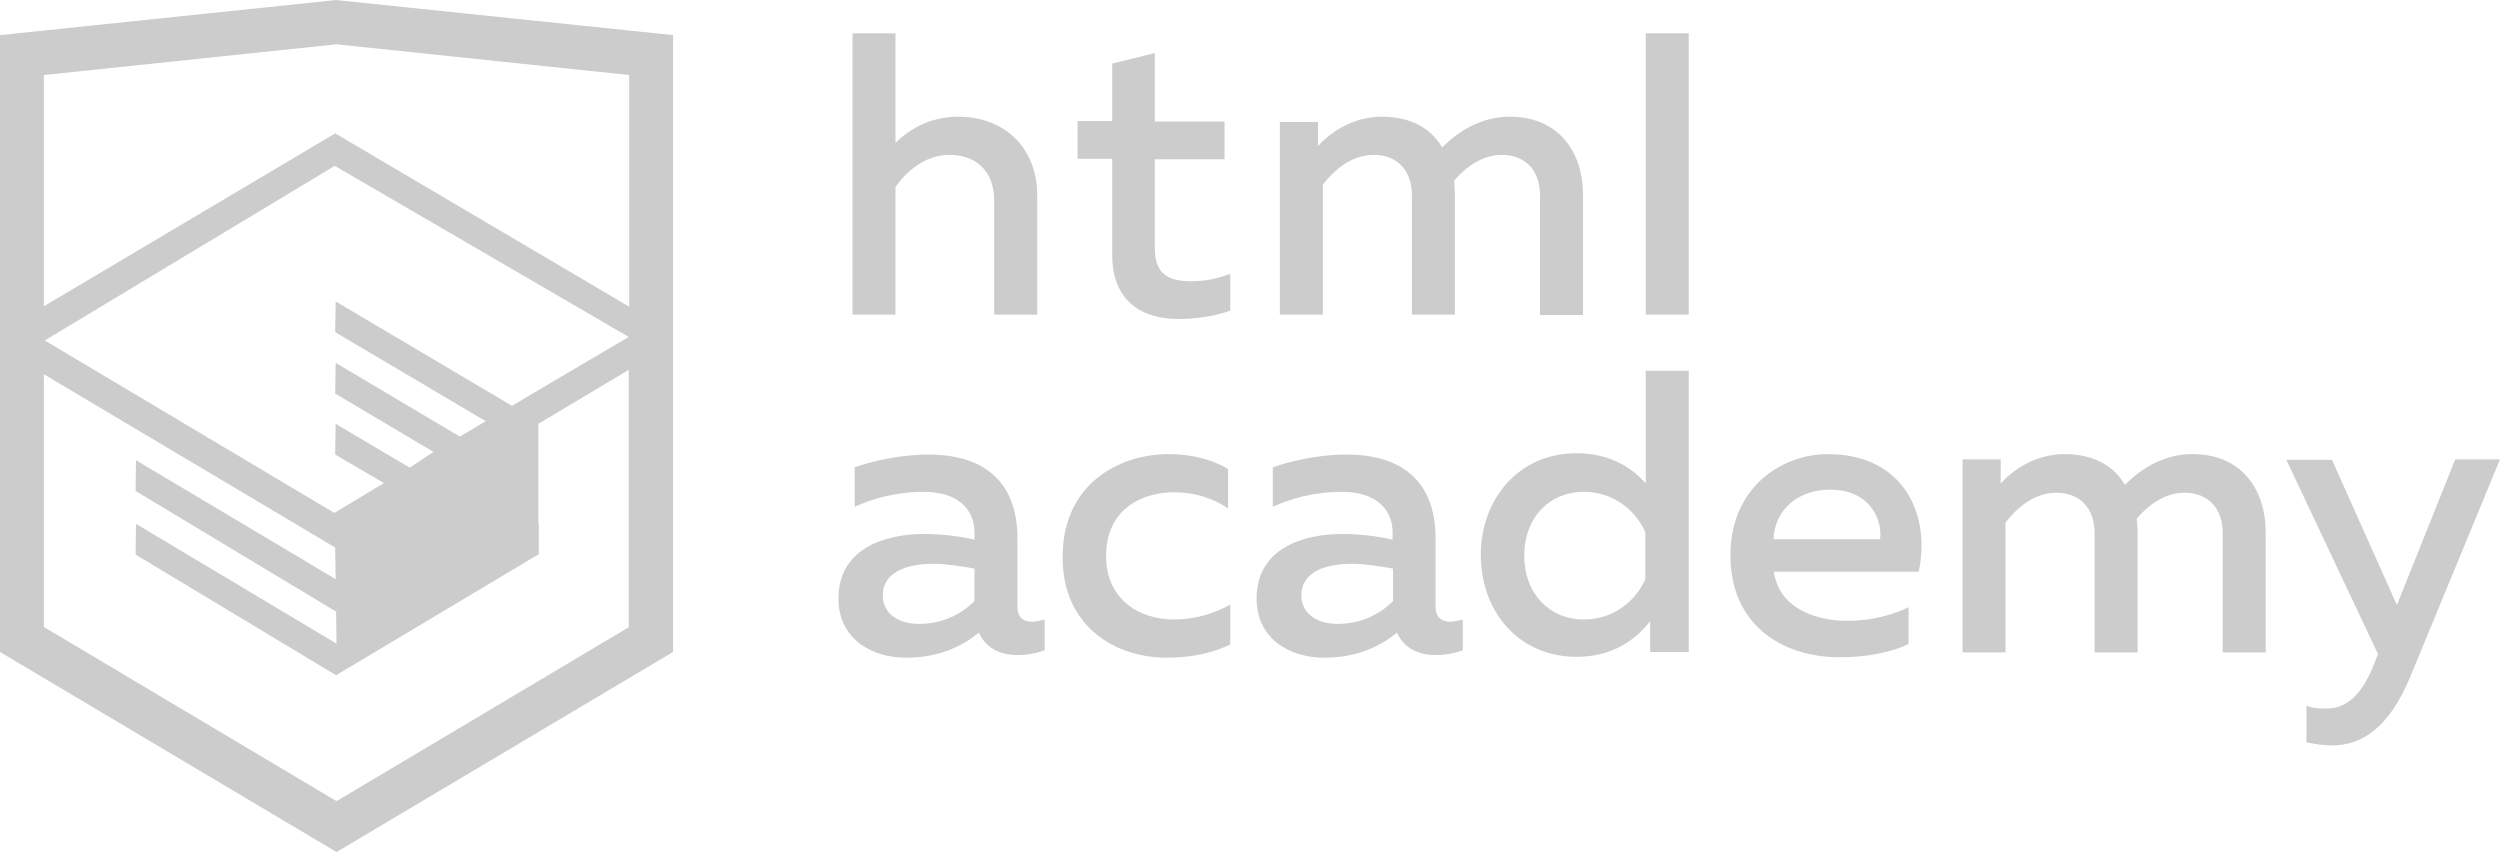
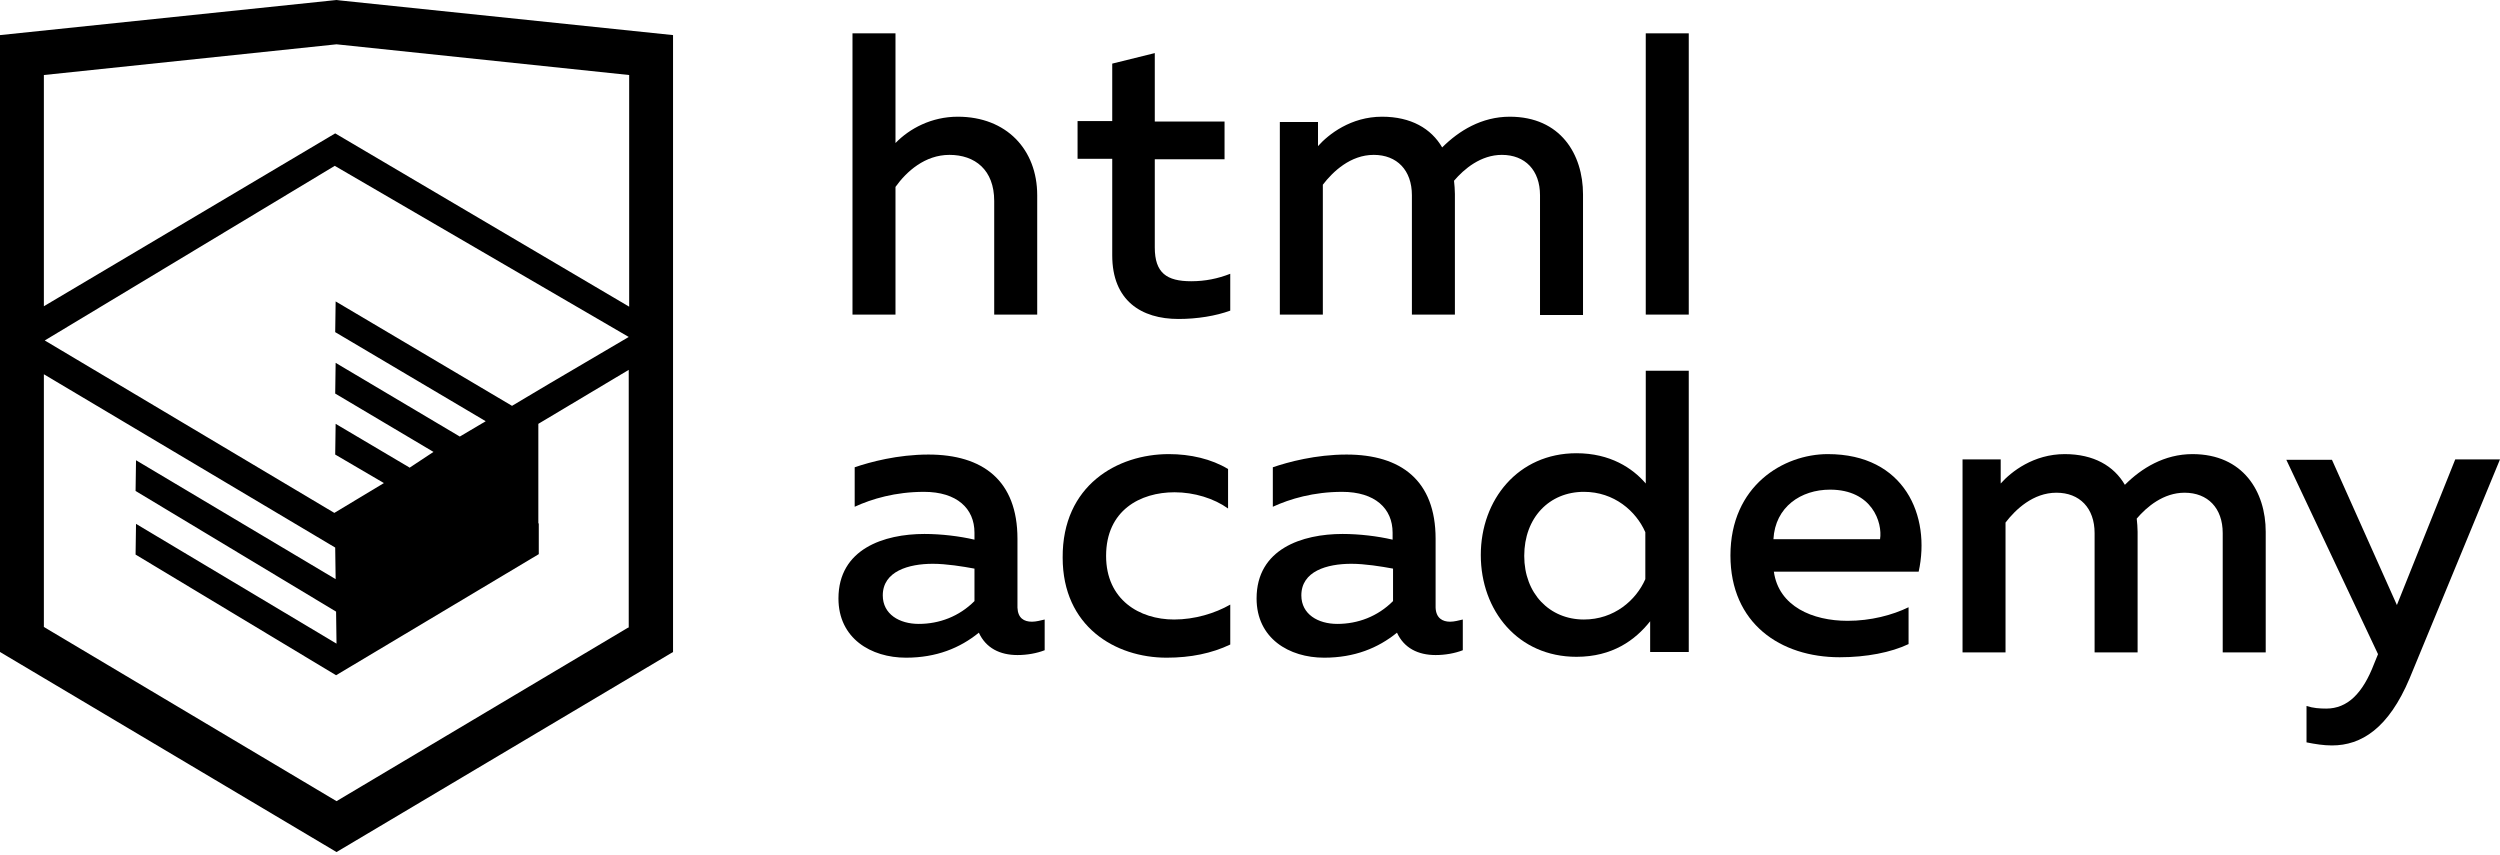
<svg xmlns="http://www.w3.org/2000/svg" width="199" height="68" viewBox="0 0 199 68" fill="none">
-   <g opacity="0.2">
-     <path d="M82.143 49.488C82.492 49.488 82.841 49.383 83.156 49.313V51.758C82.527 52.003 81.758 52.142 80.99 52.142C79.593 52.142 78.476 51.584 77.917 50.361C76.415 51.584 74.529 52.352 72.119 52.352C69.325 52.352 66.741 50.815 66.741 47.637C66.741 43.691 70.373 42.503 73.586 42.503C74.913 42.503 76.38 42.678 77.568 42.957V42.398C77.568 40.478 76.171 39.151 73.551 39.151C71.281 39.151 69.395 39.709 68.033 40.338V37.195C69.255 36.776 71.456 36.182 73.9 36.182C78.231 36.182 80.99 38.242 80.99 42.887V48.37C81.025 49.209 81.514 49.488 82.143 49.488ZM70.268 47.393C70.268 48.894 71.596 49.663 73.132 49.663C74.774 49.663 76.345 49.069 77.568 47.847V45.262C76.625 45.088 75.332 44.878 74.25 44.878C72.329 44.878 70.268 45.472 70.268 47.393Z" fill="black" />
-     <path d="M93.039 36.147C94.75 36.147 96.427 36.531 97.754 37.334V40.477C96.636 39.674 95.065 39.185 93.493 39.185C90.769 39.185 88.045 40.617 88.045 44.249C88.045 47.742 90.699 49.313 93.458 49.313C95.1 49.313 96.706 48.825 97.928 48.126V51.304C96.462 52.003 94.785 52.352 92.865 52.352C88.778 52.352 84.587 49.872 84.587 44.389C84.552 38.627 88.953 36.147 93.039 36.147Z" fill="black" />
-     <path d="M115.426 49.488C115.775 49.488 116.124 49.383 116.438 49.313V51.758C115.81 52.003 115.041 52.142 114.273 52.142C112.876 52.142 111.759 51.584 111.2 50.361C109.698 51.584 107.812 52.352 105.402 52.352C102.608 52.352 100.024 50.815 100.024 47.637C100.024 43.691 103.656 42.503 106.869 42.503C108.196 42.503 109.663 42.678 110.851 42.957V42.398C110.851 40.478 109.454 39.151 106.834 39.151C104.564 39.151 102.678 39.709 101.316 40.338V37.195C102.538 36.776 104.739 36.182 107.183 36.182C111.514 36.182 114.273 38.242 114.273 42.887V48.37C114.308 49.209 114.832 49.488 115.426 49.488ZM103.586 47.393C103.586 48.894 104.913 49.663 106.45 49.663C108.091 49.663 109.663 49.069 110.885 47.847V45.262C109.942 45.088 108.65 44.878 107.568 44.878C105.612 44.878 103.586 45.472 103.586 47.393Z" fill="black" />
-     <path d="M134.425 29.511V51.898H131.351V49.453C130.164 50.955 128.348 52.282 125.484 52.282C120.839 52.282 117.871 48.615 117.871 44.179C117.871 39.779 120.839 36.077 125.484 36.077C128.173 36.077 129.954 37.264 131.002 38.487V29.511H134.425ZM126.078 39.15C123.319 39.15 121.328 41.211 121.328 44.249C121.328 47.253 123.354 49.313 126.078 49.313C128.488 49.313 130.234 47.777 130.967 46.1V42.364C130.234 40.687 128.488 39.15 126.078 39.15Z" fill="black" />
-     <path d="M145.496 36.147C151.607 36.147 153.703 41.071 152.725 45.507H141.2C141.584 48.266 144.273 49.418 147.067 49.418C148.918 49.418 150.63 48.964 151.922 48.336V51.269C150.525 51.933 148.569 52.317 146.439 52.317C141.724 52.317 137.742 49.628 137.742 44.214C137.742 38.661 141.968 36.147 145.496 36.147ZM145.67 38.976C143.365 38.976 141.305 40.338 141.165 42.922H149.652C149.861 41.595 149.023 38.976 145.67 38.976Z" fill="black" />
-     <path d="M156.218 51.898V36.566H159.256V38.487C160.094 37.544 161.876 36.147 164.355 36.147C166.66 36.147 168.267 37.09 169.14 38.592C170.467 37.264 172.283 36.147 174.518 36.147C178.569 36.147 180.351 39.15 180.351 42.328V51.933H176.928V42.433C176.928 40.443 175.741 39.22 173.89 39.22C172.213 39.22 170.886 40.338 170.083 41.281C170.118 41.63 170.153 41.979 170.153 42.328V51.933H166.73V42.433C166.73 40.443 165.543 39.22 163.692 39.22C161.841 39.22 160.444 40.547 159.64 41.595V51.933H156.218V51.898Z" fill="black" />
-     <path d="M195.438 36.566H199L191.806 53.993C190.129 57.975 187.964 59.337 185.624 59.337C184.961 59.337 184.297 59.232 183.598 59.092V56.194C184.122 56.368 184.646 56.403 185.17 56.403C186.846 56.403 188.069 55.216 188.977 52.841L189.291 52.072L181.992 36.601H185.624L190.793 48.161L195.438 36.566Z" fill="black" />
-     <path d="M71.281 2.654V11.385C72.399 10.233 74.145 9.29 76.24 9.29C80.117 9.29 82.562 11.909 82.562 15.541V25.041H79.139V15.995C79.139 13.516 77.602 12.328 75.577 12.328C73.621 12.328 72.154 13.655 71.281 14.878V25.041H67.858V2.654H71.281Z" fill="black" />
-     <path d="M91.921 4.226V9.674H97.474V12.678H91.921V19.698C91.921 21.723 92.864 22.387 94.82 22.387C95.938 22.387 96.95 22.177 97.928 21.793V24.727C96.776 25.146 95.309 25.39 93.807 25.39C90.838 25.39 88.534 23.923 88.534 20.326V12.643H85.774V9.639H88.534V5.064L91.921 4.226Z" fill="black" />
-     <path d="M101.875 25.041V9.709H104.913V11.63C105.752 10.687 107.533 9.29 110.012 9.29C112.317 9.29 113.924 10.233 114.797 11.735C116.124 10.408 117.94 9.29 120.175 9.29C124.227 9.29 126.008 12.293 126.008 15.472V25.076H122.585V15.541C122.585 13.551 121.398 12.328 119.547 12.328C117.87 12.328 116.543 13.446 115.74 14.389C115.775 14.738 115.81 15.087 115.81 15.437V25.041H112.387V15.541C112.387 13.551 111.2 12.328 109.349 12.328C107.498 12.328 106.101 13.655 105.298 14.703V25.041H101.875Z" fill="black" />
-     <path d="M134.424 2.654H131.002V25.041H134.424V2.654Z" fill="black" />
-     <path d="M27.067 0.035L26.787 0L0 2.794V51.898L26.787 67.823L53.574 51.898V2.794L27.067 0.035ZM50.082 49.907L26.787 63.772L3.492 49.907V29.791L26.682 43.586L26.717 46.1L10.827 36.636L10.792 39.081L26.752 48.685L26.787 51.234L10.827 41.7L10.792 44.145L26.752 53.749L42.887 44.11V41.665H42.852V40.827V39.814V33.737L50.047 29.441V49.907H50.082ZM50.047 26.822L43.691 30.559L40.757 32.305L26.717 23.993L26.682 26.438L38.661 33.528L38.557 33.597L38.312 33.737L36.601 34.75L26.717 28.883L26.682 31.327L34.505 35.972L32.654 37.195L32.62 37.23L26.717 33.737L26.682 36.182L30.559 38.452L26.613 40.827L3.562 27.101L26.647 13.201L50.047 26.822ZM50.082 24.412L26.682 10.617L3.492 24.377V5.972L26.787 3.527L50.082 5.972V24.412Z" fill="black" />
-   </g>
+   <path d="M82.143 49.488C82.492 49.488 82.841 49.383 83.156 49.313V51.758C82.527 52.003 81.759 52.142 80.99 52.142C79.593 52.142 78.476 51.584 77.917 50.361C76.415 51.584 74.529 52.352 72.12 52.352C69.326 52.352 66.741 50.815 66.741 47.637C66.741 43.691 70.373 42.503 73.586 42.503C74.913 42.503 76.38 42.678 77.568 42.957V42.398C77.568 40.478 76.171 39.151 73.552 39.151C71.281 39.151 69.395 39.709 68.033 40.338V37.195C69.256 36.776 71.456 36.182 73.901 36.182C78.231 36.182 80.99 38.242 80.99 42.887V48.37C81.025 49.209 81.514 49.488 82.143 49.488ZM70.269 47.393C70.269 48.894 71.596 49.663 73.132 49.663C74.774 49.663 76.346 49.069 77.568 47.847V45.262C76.625 45.088 75.333 44.878 74.25 44.878C72.329 44.878 70.269 45.472 70.269 47.393Z" fill="black" />
+   <path d="M93.039 36.147C94.751 36.147 96.427 36.531 97.754 37.334V40.477C96.637 39.674 95.065 39.185 93.493 39.185C90.769 39.185 88.045 40.617 88.045 44.249C88.045 47.742 90.699 49.313 93.458 49.313C95.1 49.313 96.706 48.825 97.929 48.126V51.304C96.462 52.003 94.786 52.352 92.865 52.352C88.779 52.352 84.588 49.872 84.588 44.389C84.553 38.627 88.953 36.147 93.039 36.147Z" fill="black" />
+   <path d="M115.426 49.488C115.775 49.488 116.125 49.383 116.439 49.313V51.758C115.81 52.003 115.042 52.142 114.274 52.142C112.877 52.142 111.759 51.584 111.2 50.361C109.699 51.584 107.813 52.352 105.403 52.352C102.609 52.352 100.024 50.815 100.024 47.637C100.024 43.691 103.657 42.503 106.87 42.503C108.197 42.503 109.664 42.678 110.851 42.957V42.398C110.851 40.478 109.454 39.151 106.835 39.151C104.565 39.151 102.679 39.709 101.317 40.338V37.195C102.539 36.776 104.739 36.182 107.184 36.182C111.515 36.182 114.274 38.242 114.274 42.887V48.37C114.309 49.209 114.832 49.488 115.426 49.488ZM103.587 47.393C103.587 48.894 104.914 49.663 106.451 49.663C108.092 49.663 109.664 49.069 110.886 47.847V45.262C109.943 45.088 108.651 44.878 107.568 44.878C105.612 44.878 103.587 45.472 103.587 47.393Z" fill="black" />
+   <path d="M134.425 29.511V51.898H131.352V49.453C130.165 50.955 128.348 52.282 125.485 52.282C120.84 52.282 117.871 48.615 117.871 44.179C117.871 39.779 120.84 36.077 125.485 36.077C128.174 36.077 129.955 37.264 131.003 38.487V29.511H134.425ZM126.078 39.15C123.319 39.15 121.329 41.211 121.329 44.249C121.329 47.253 123.354 49.313 126.078 49.313C128.488 49.313 130.234 47.777 130.968 46.1V42.364C130.234 40.687 128.488 39.15 126.078 39.15Z" fill="black" />
+   <path d="M145.496 36.147C151.608 36.147 153.703 41.071 152.725 45.507H141.2C141.584 48.266 144.274 49.418 147.068 49.418C148.919 49.418 150.63 48.964 151.922 48.336V51.269C150.525 51.933 148.569 52.317 146.439 52.317C141.724 52.317 137.743 49.628 137.743 44.214C137.743 38.661 141.969 36.147 145.496 36.147ZM145.671 38.976C143.366 38.976 141.305 40.338 141.165 42.922H149.652C149.861 41.595 149.023 38.976 145.671 38.976Z" fill="black" />
+   <path d="M156.218 51.898V36.566H159.256V38.487C160.094 37.544 161.876 36.147 164.355 36.147C166.66 36.147 168.267 37.09 169.14 38.592C170.467 37.264 172.283 36.147 174.518 36.147C178.569 36.147 180.351 39.15 180.351 42.328V51.933H176.928V42.433C176.928 40.443 175.741 39.22 173.89 39.22C172.213 39.22 170.886 40.338 170.083 41.281C170.118 41.63 170.153 41.979 170.153 42.328V51.933H166.73V42.433C166.73 40.443 165.543 39.22 163.692 39.22C161.841 39.22 160.444 40.547 159.64 41.595V51.933H156.218V51.898Z" fill="black" />
+   <path d="M195.438 36.566H199L191.806 53.993C190.13 57.975 187.964 59.337 185.624 59.337C184.961 59.337 184.297 59.232 183.599 59.092V56.194C184.123 56.368 184.646 56.403 185.17 56.403C186.847 56.403 188.069 55.216 188.977 52.841L189.291 52.072L181.992 36.601H185.624L190.793 48.161L195.438 36.566Z" fill="black" />
+   <path d="M71.281 2.654V11.385C72.399 10.233 74.145 9.29 76.24 9.29C80.117 9.29 82.562 11.909 82.562 15.541V25.041H79.139V15.995C79.139 13.516 77.602 12.328 75.577 12.328C73.621 12.328 72.154 13.655 71.281 14.878V25.041H67.858V2.654H71.281Z" fill="black" />
+   <path d="M91.921 4.226V9.674H97.474V12.678H91.921V19.698C91.921 21.723 92.864 22.387 94.82 22.387C95.938 22.387 96.95 22.177 97.928 21.793V24.727C96.776 25.146 95.309 25.39 93.807 25.39C90.838 25.39 88.534 23.923 88.534 20.326V12.643H85.774V9.639H88.534V5.064L91.921 4.226Z" fill="black" />
+   <path d="M101.875 25.041V9.709H104.913V11.63C105.752 10.687 107.533 9.29 110.012 9.29C112.317 9.29 113.924 10.233 114.797 11.735C116.124 10.408 117.94 9.29 120.175 9.29C124.227 9.29 126.008 12.293 126.008 15.472V25.076H122.585V15.541C122.585 13.551 121.398 12.328 119.547 12.328C117.87 12.328 116.543 13.446 115.74 14.389C115.775 14.738 115.81 15.087 115.81 15.437V25.041H112.387V15.541C112.387 13.551 111.2 12.328 109.349 12.328C107.498 12.328 106.101 13.655 105.298 14.703V25.041H101.875Z" fill="black" />
+   <path d="M134.425 2.654H131.002V25.041H134.425V2.654Z" fill="black" />
+   <path d="M27.067 0.035L26.787 0L0 2.794V51.898L26.787 67.823L53.574 51.898V2.794L27.067 0.035ZM50.082 49.907L26.787 63.772L3.492 49.907V29.791L26.682 43.586L26.717 46.1L10.827 36.636L10.792 39.081L26.752 48.685L26.787 51.234L10.827 41.7L10.792 44.145L26.752 53.749L42.887 44.11V41.665H42.852V40.827V39.814V33.737L50.047 29.441V49.907H50.082ZM50.047 26.822L43.691 30.559L40.757 32.305L26.717 23.993L26.682 26.438L38.661 33.528L38.557 33.597L38.312 33.737L36.601 34.75L26.717 28.883L26.682 31.327L34.505 35.972L32.654 37.195L32.62 37.23L26.717 33.737L26.682 36.182L30.559 38.452L26.613 40.827L3.562 27.101L26.647 13.201L50.047 26.822ZM50.082 24.412L26.682 10.617L3.492 24.377V5.972L26.787 3.527L50.082 5.972V24.412Z" fill="black" />
</svg>
